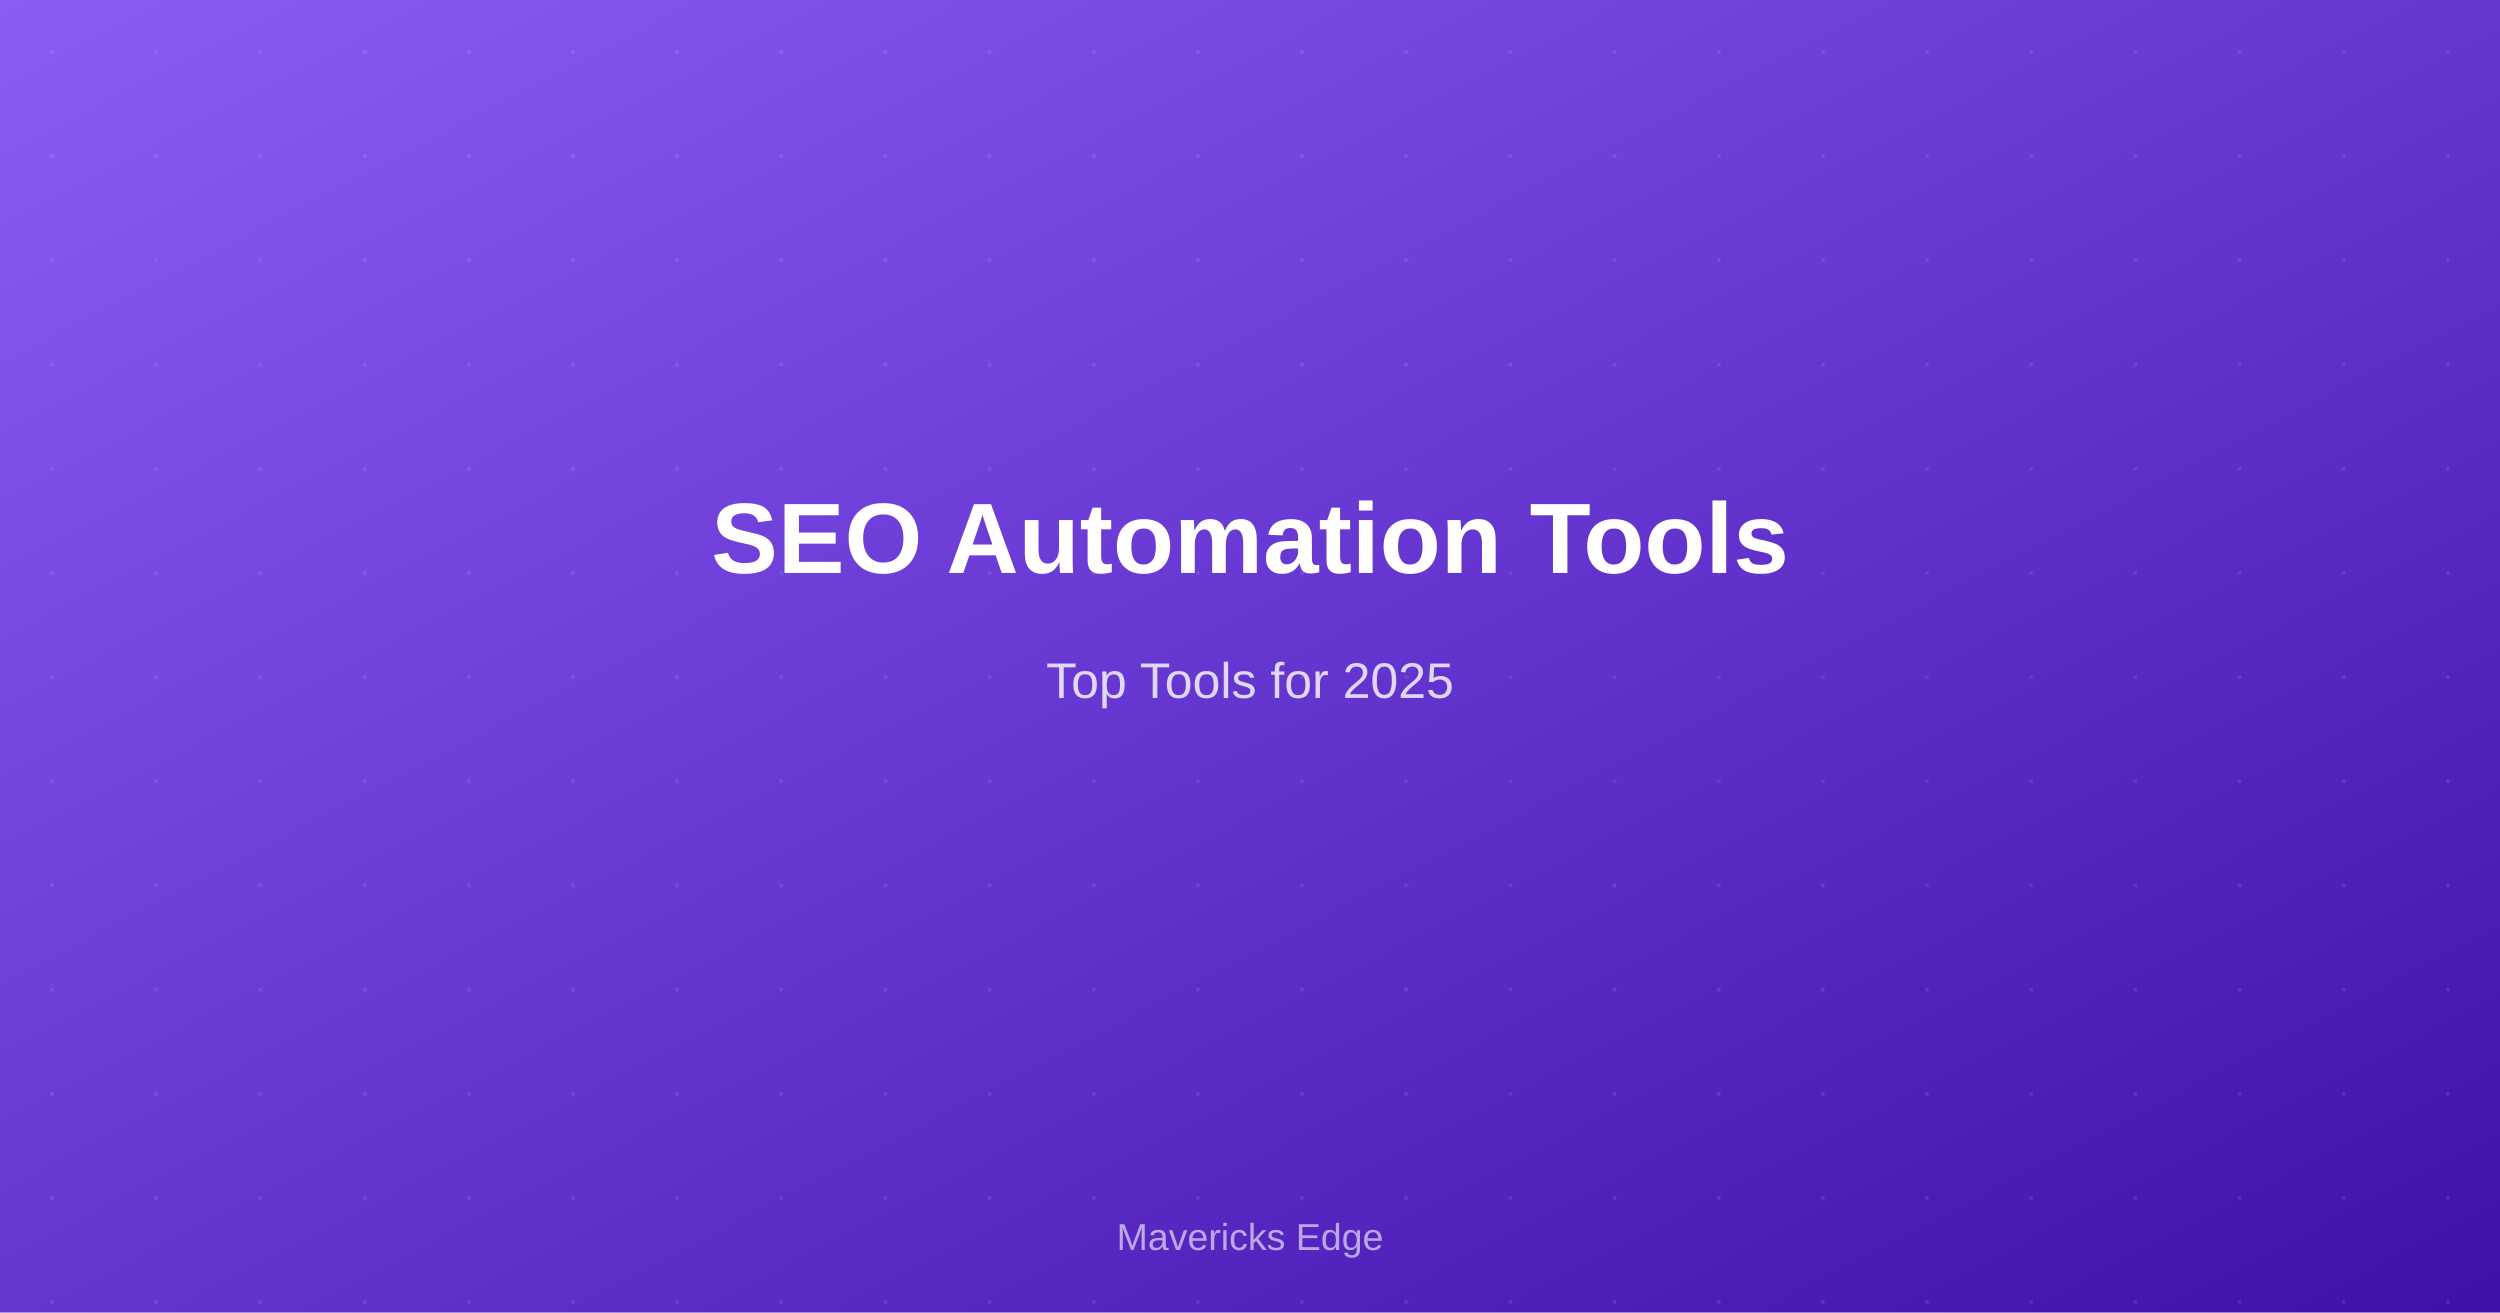
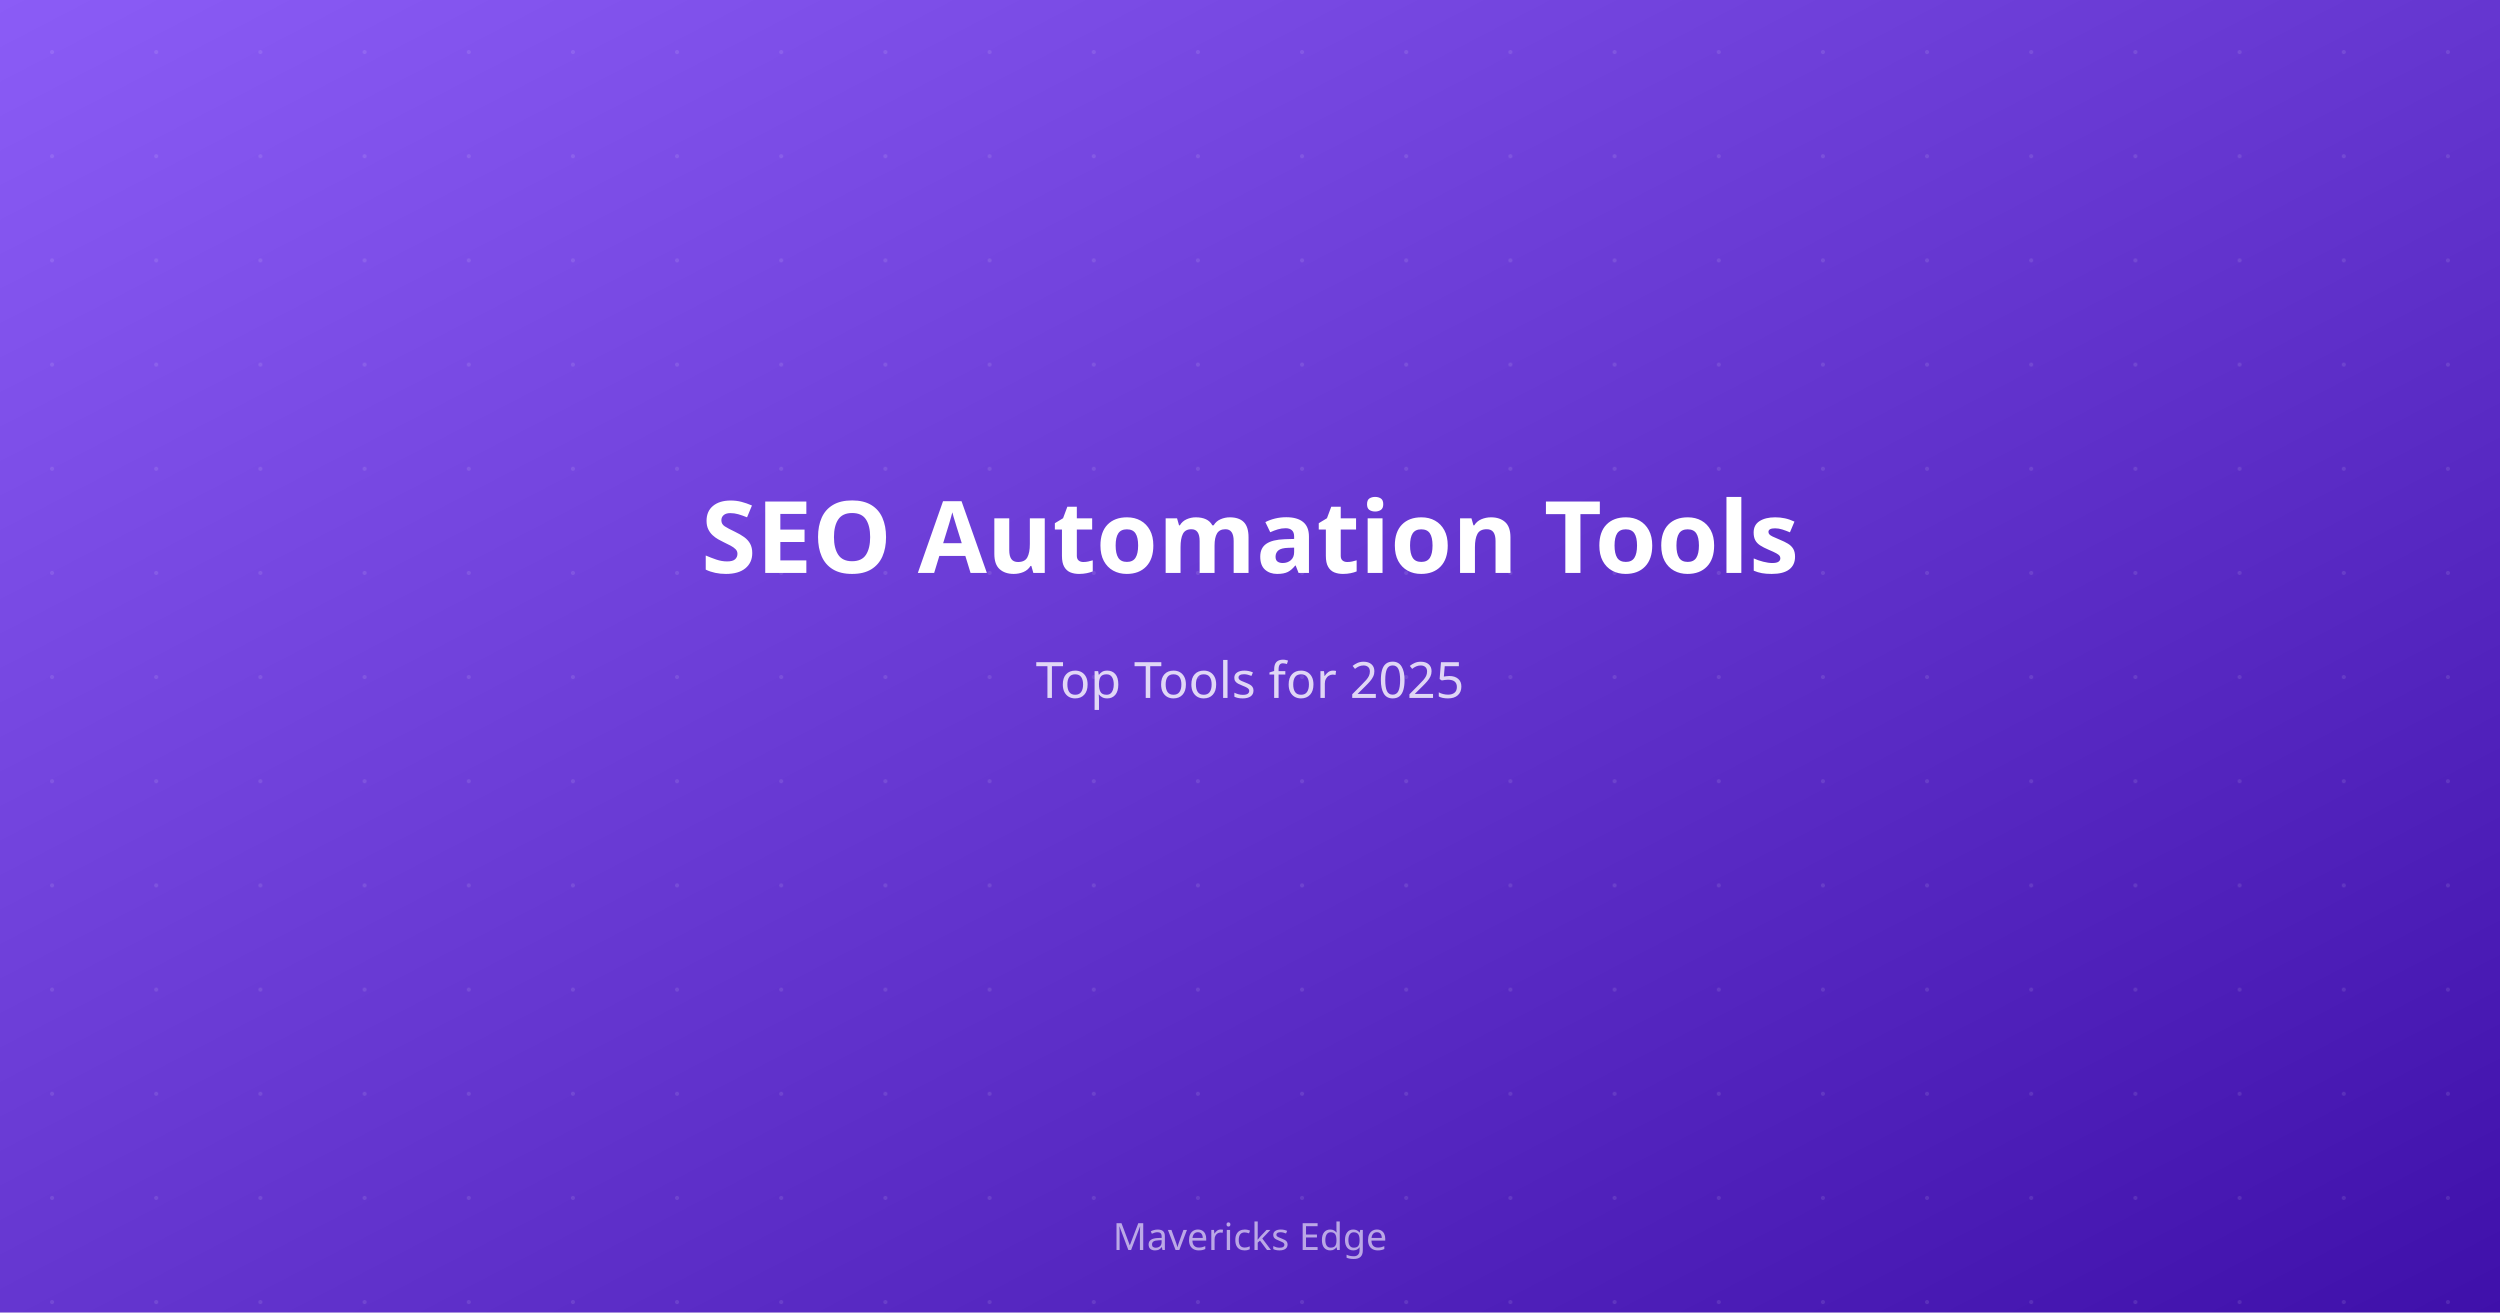
<svg xmlns="http://www.w3.org/2000/svg" width="1200" height="630">
  <defs>
    <linearGradient id="gradient" x1="0%" y1="0%" x2="100%" y2="100%">
      <stop offset="0%" style="stop-color:#8B5CF6;stop-opacity:1" />
      <stop offset="100%" style="stop-color:#3f10aa;stop-opacity:1" />
    </linearGradient>
  </defs>
  <rect width="1200" height="630" fill="url(#gradient)" />
  <defs>
    <pattern id="dots" x="0" y="0" width="50" height="50" patternUnits="userSpaceOnUse">
      <circle cx="25" cy="25" r="1" fill="rgba(255,255,255,0.1)" />
    </pattern>
  </defs>
  <rect width="1200" height="630" fill="url(#dots)" />
-   <text x="600" y="275" font-family="Arial, sans-serif" font-size="48" font-weight="bold" text-anchor="middle" fill="white">
+   <text x="600" y="275" font-family="Raleway, sans-serif" font-size="48" font-weight="bold" text-anchor="middle" fill="white">
    SEO Automation Tools
  </text>
-   <text x="600" y="335" font-family="Arial, sans-serif" font-size="24" text-anchor="middle" fill="rgba(255,255,255,0.8)">
+   <text x="600" y="335" font-family="Raleway, sans-serif" font-size="24" text-anchor="middle" fill="rgba(255,255,255,0.8)">
    Top Tools for 2025
  </text>
-   <text x="600" y="600" font-family="Arial, sans-serif" font-size="18" text-anchor="middle" fill="rgba(255,255,255,0.6)">
+   <text x="600" y="600" font-family="Raleway, sans-serif" font-size="18" text-anchor="middle" fill="rgba(255,255,255,0.6)">
    Mavericks Edge
  </text>
</svg>
